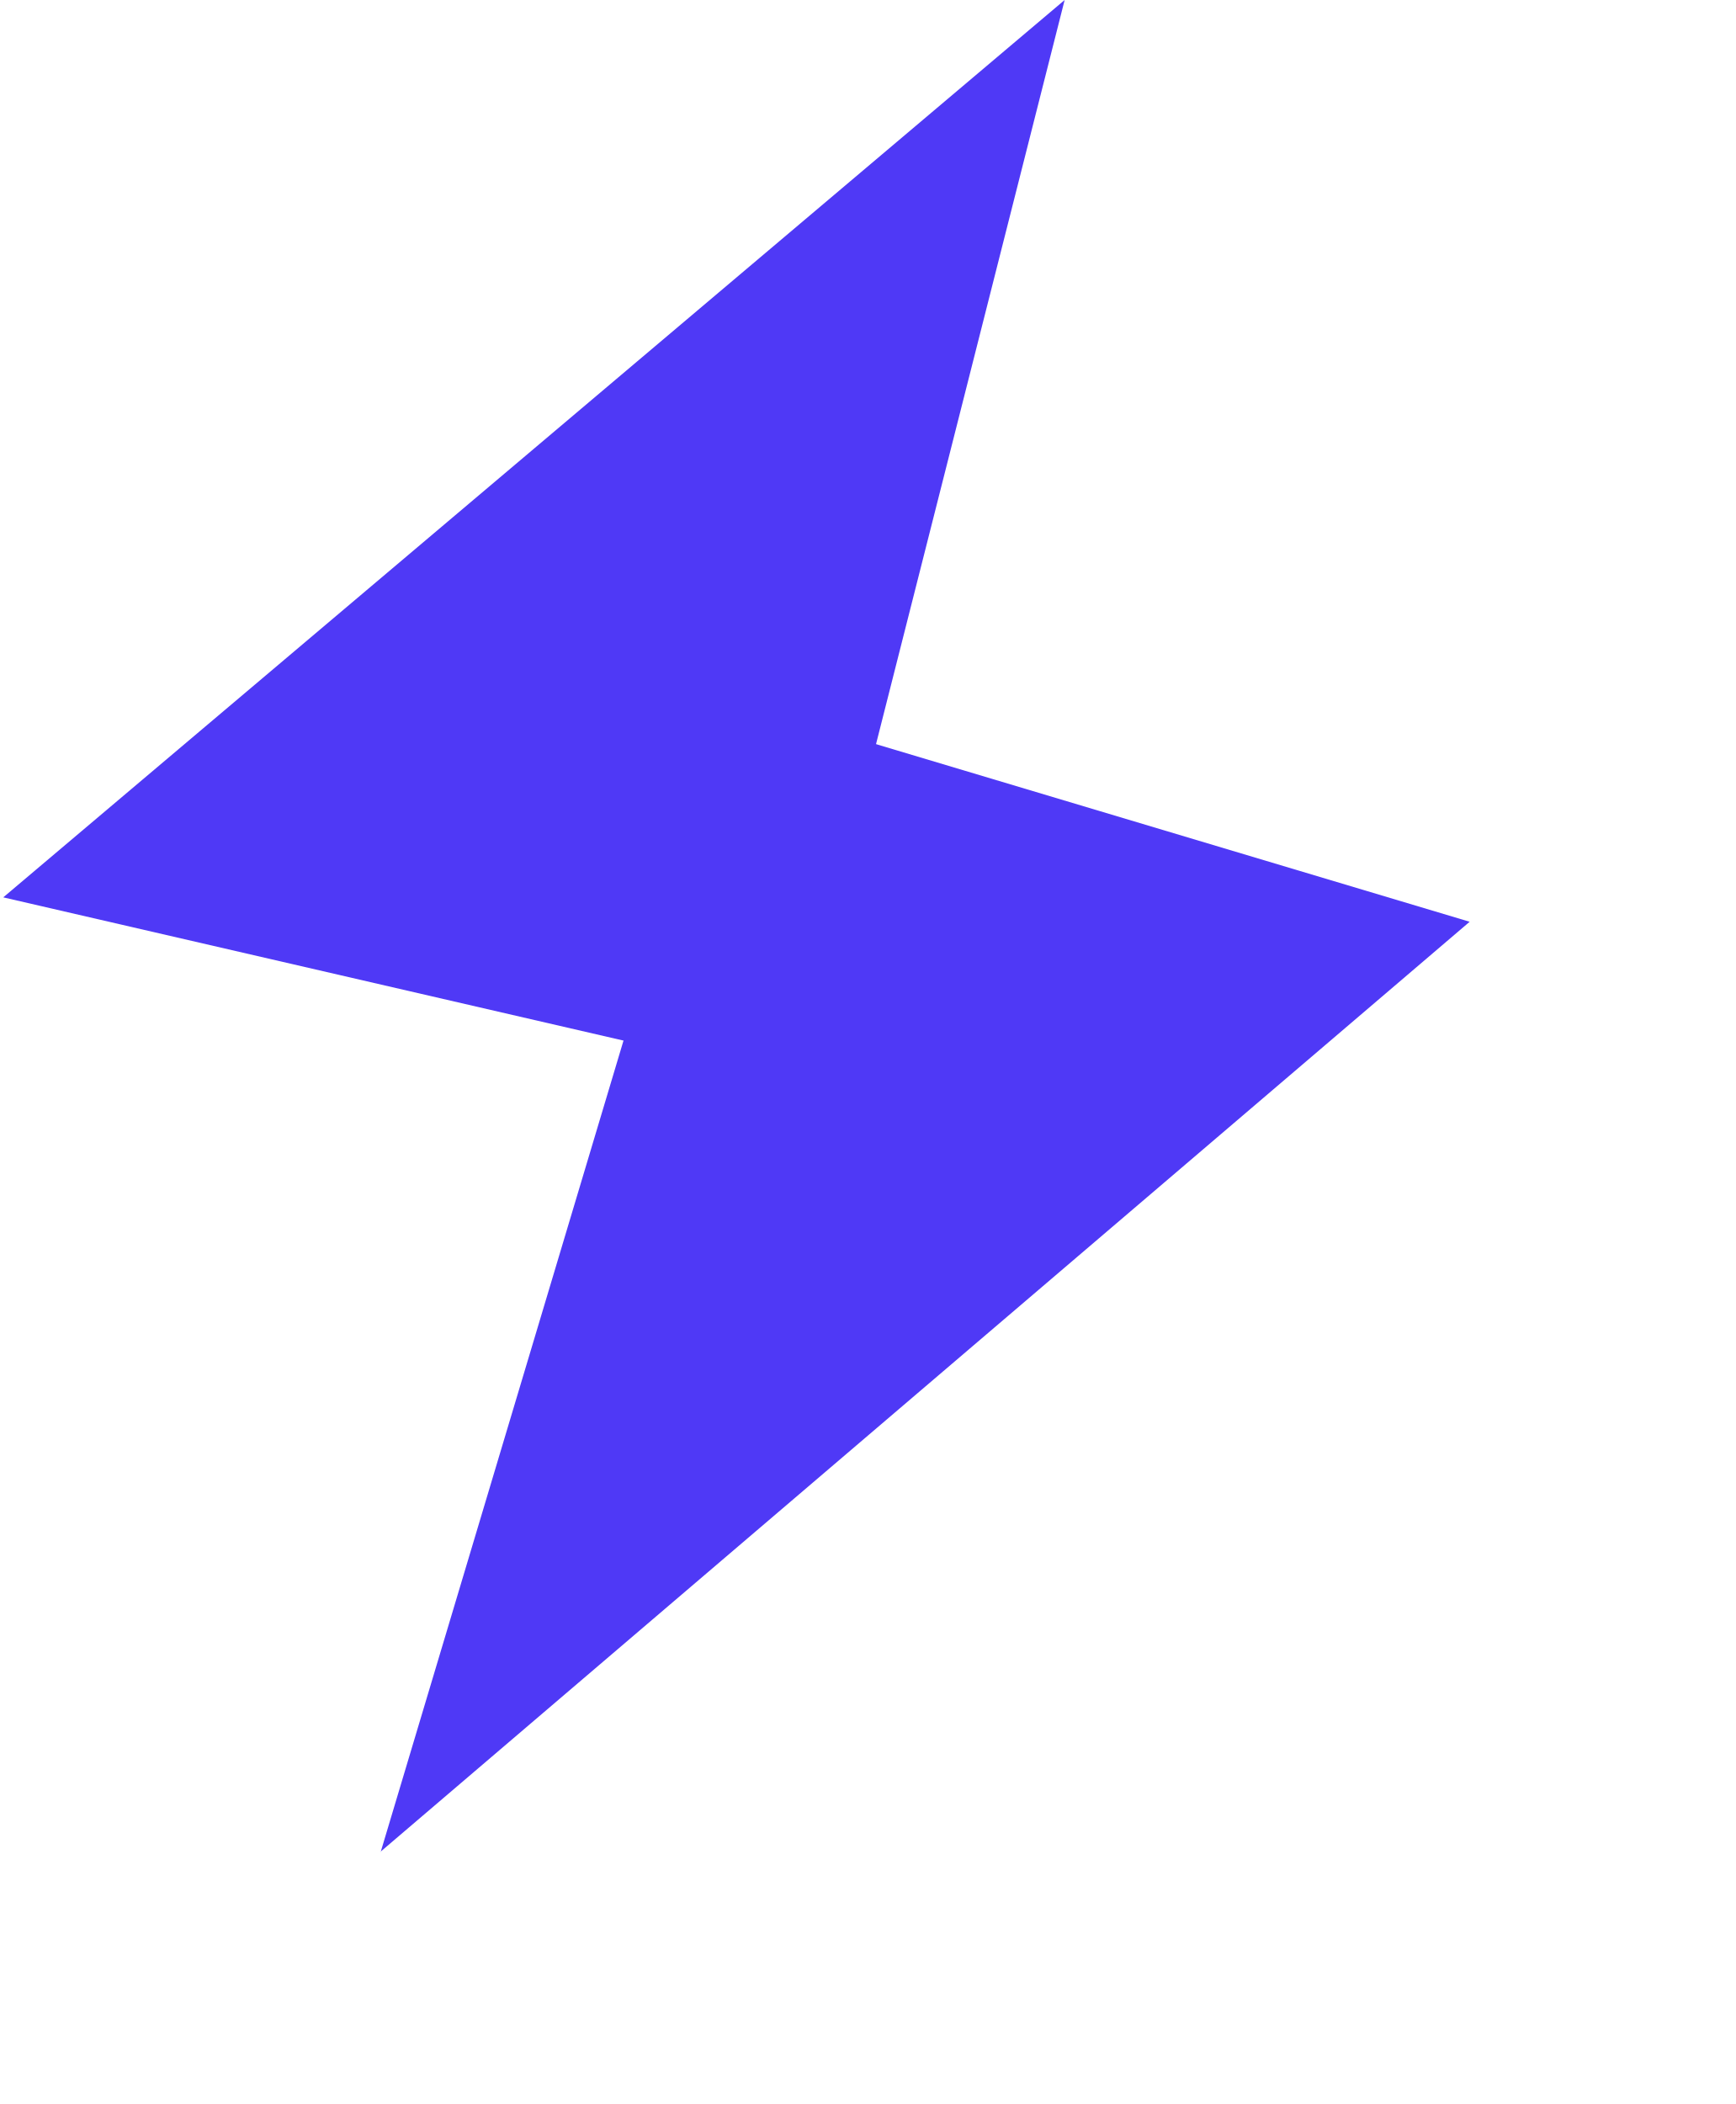
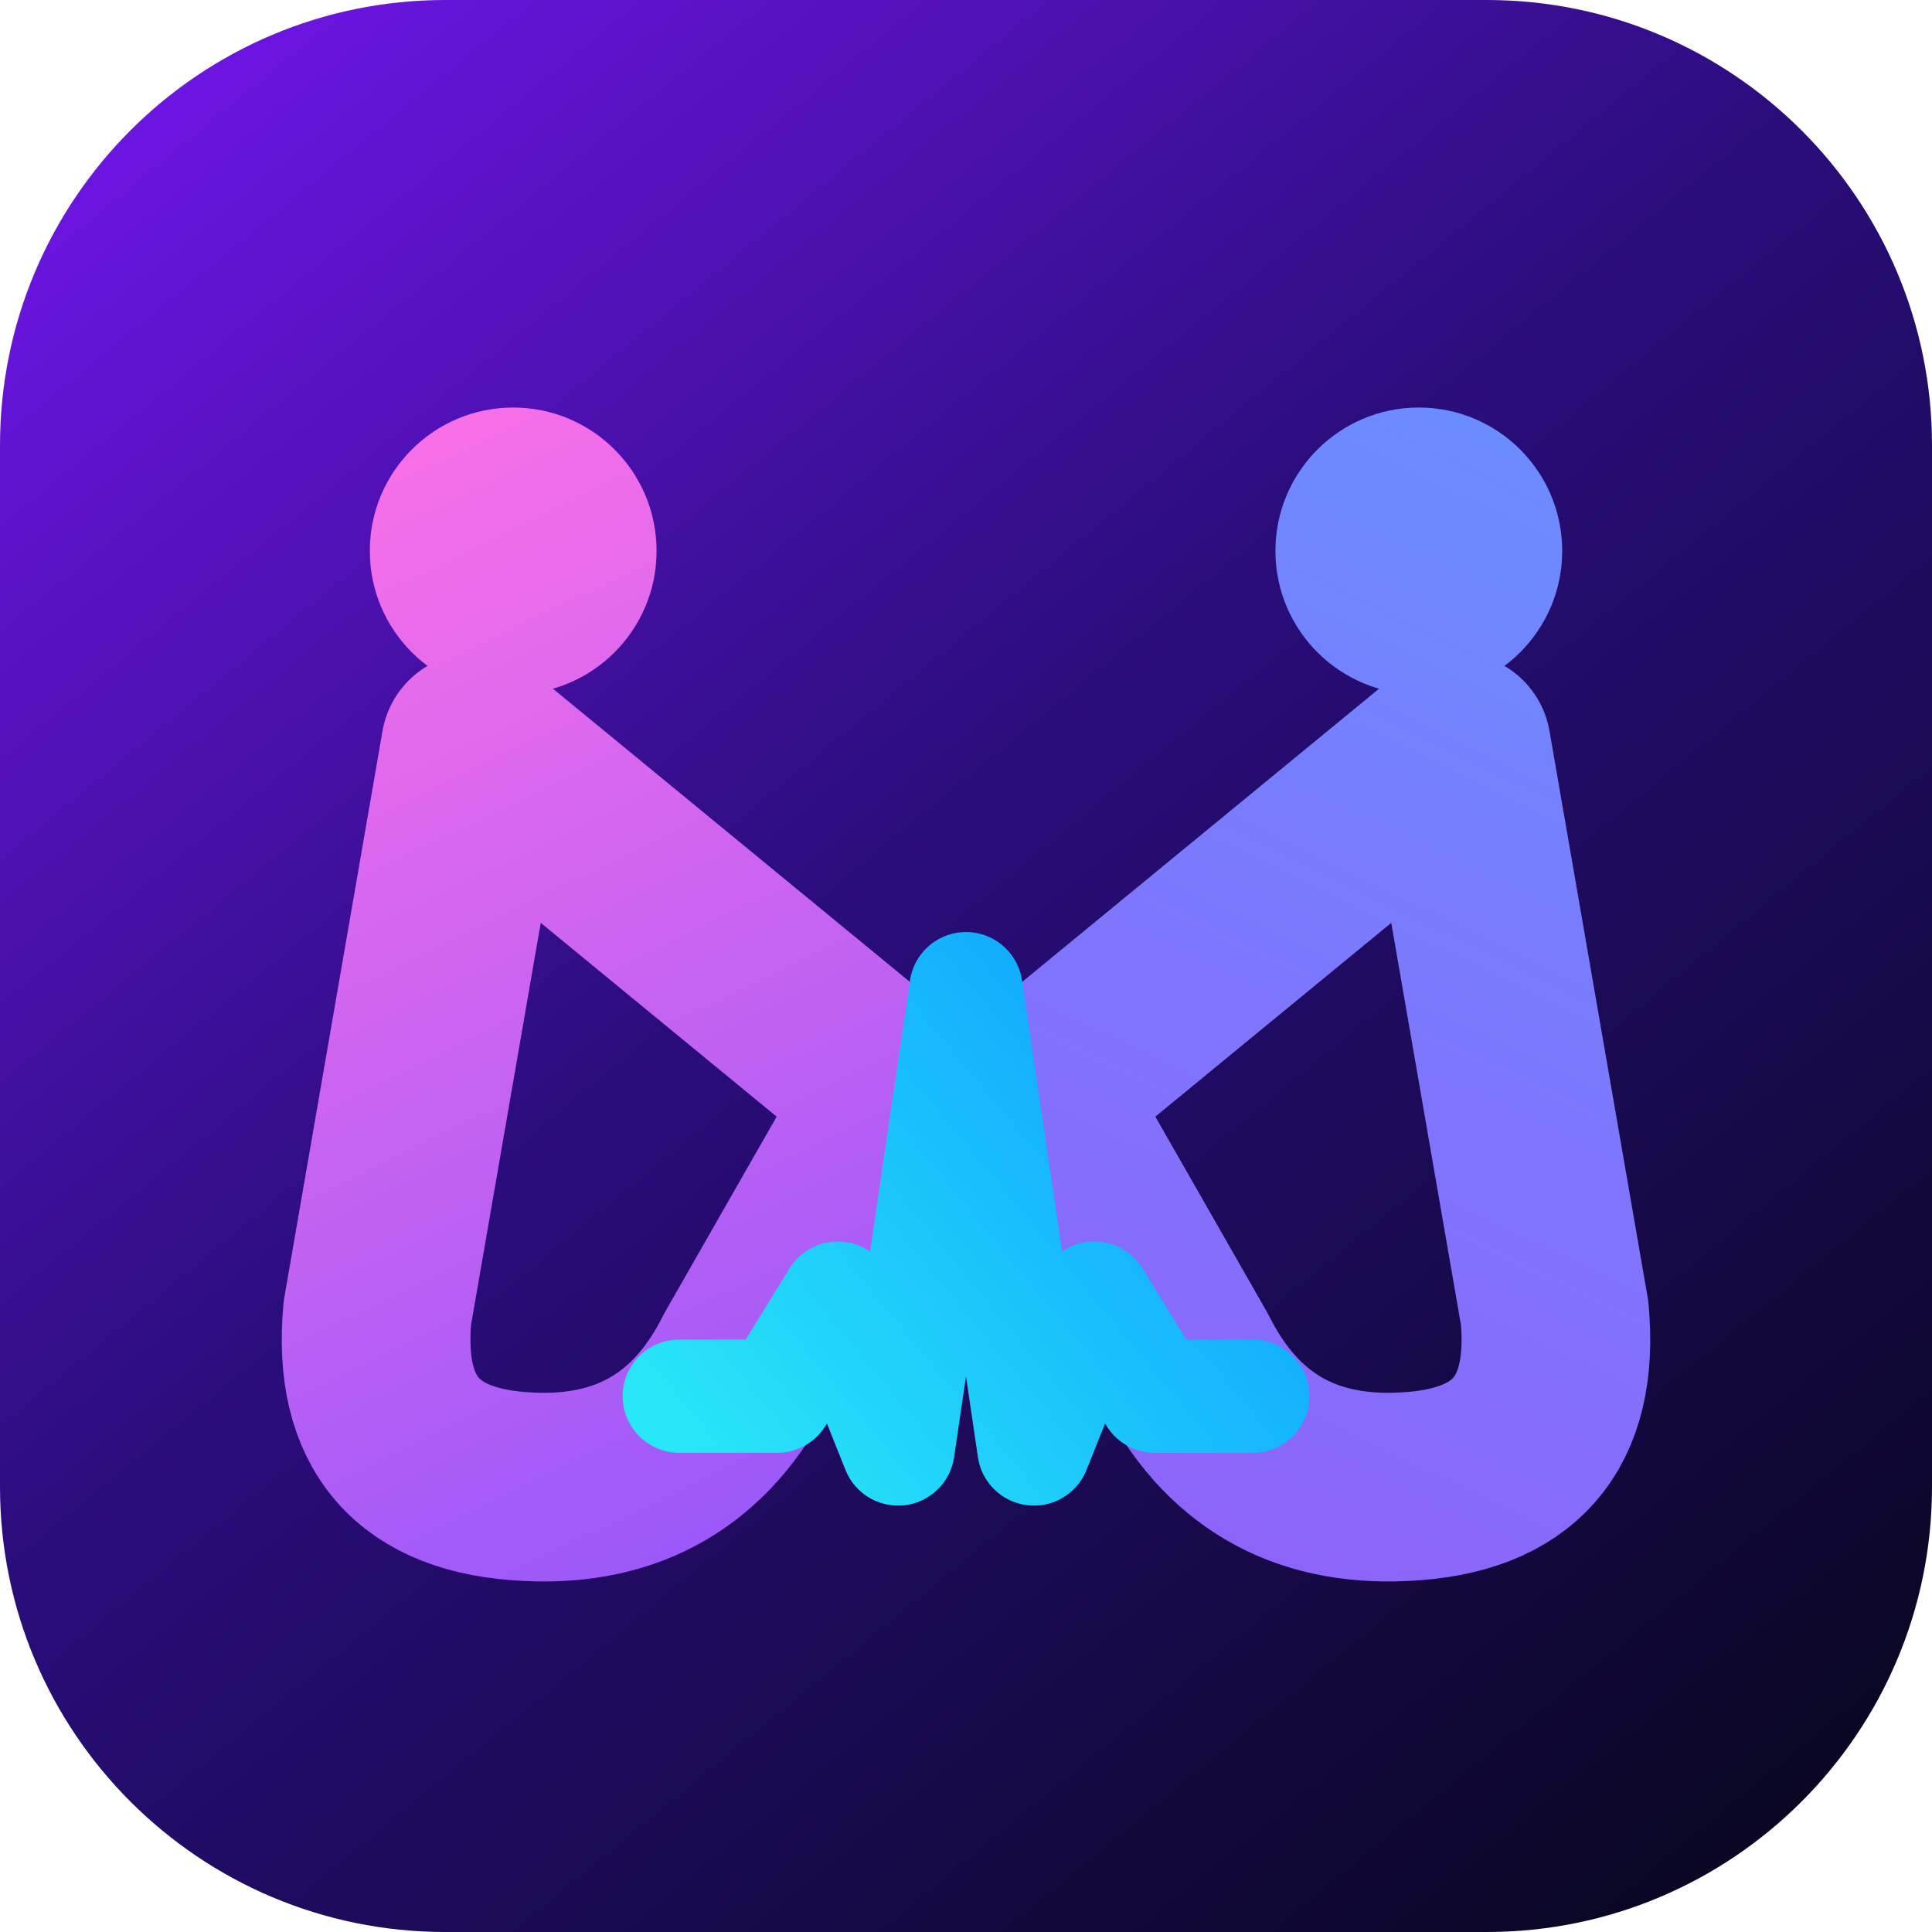
- <svg xmlns="http://www.w3.org/2000/svg" width="33" height="40" viewBox="0 0 33 40" fill="none">
-   <path d="M0.062 17.06L20.243 0L12.447 30.752L12.141 19.849L0.062 17.06Z" fill="#4F39F6" />
-   <path d="M13.798 13.292L27.944 17.524L7.234 35.205L7.238 35.209L13.798 13.292Z" fill="#4F39F6" />
+ <svg xmlns="http://www.w3.org/2000/svg" viewBox="0 0 512 512" width="512" height="512" role="img" aria-label="MotionMeet">
+   <defs>
+     <linearGradient id="mmTile" x1="40" y1="0" x2="460" y2="512" gradientUnits="userSpaceOnUse">
+       <stop offset="0" stop-color="#7215EA" />
+       <stop offset=".45" stop-color="#2A0D7C" />
+       <stop offset="1" stop-color="#08061F" />
+     </linearGradient>
+     <linearGradient id="mmLeft" x1="104" y1="120" x2="240" y2="400" gradientUnits="userSpaceOnUse">
+       <stop offset="0" stop-color="#F86FE8" />
+       <stop offset="1" stop-color="#9757FB" />
+     </linearGradient>
+     <linearGradient id="mmRight" x1="408" y1="120" x2="272" y2="400" gradientUnits="userSpaceOnUse">
+       <stop offset="0" stop-color="#6B8CFF" />
+       <stop offset="1" stop-color="#8F62FB" />
+     </linearGradient>
+     <linearGradient id="mmPulse" x1="180" y1="384" x2="332" y2="258" gradientUnits="userSpaceOnUse">
+       <stop offset="0" stop-color="#28E7F7" />
+       <stop offset="1" stop-color="#0C9BFF" />
+     </linearGradient>
+   </defs>
+   <rect width="512" height="512" rx="118" fill="url(#mmTile)" />
+   <g fill="none" stroke-width="50" stroke-linecap="round" stroke-linejoin="round">
+     <path d="M126 198 100 348q-4 44 40 46 40 2 58-34l40-70Z" stroke="url(#mmLeft)" />
+     <path d="M386 198l26 150q4 44-40 46-40 2-58-34l-40-70Z" stroke="url(#mmRight)" />
+   </g>
+   <circle cx="136" cy="146" r="38" fill="url(#mmLeft)" />
+   <circle cx="376" cy="146" r="38" fill="url(#mmRight)" />
+   <path d="M180 370h26l16-26 16 40 18-122 18 122 16-40 16 26h26" fill="none" stroke="url(#mmPulse)" stroke-width="30" stroke-linecap="round" stroke-linejoin="round" />
</svg>
